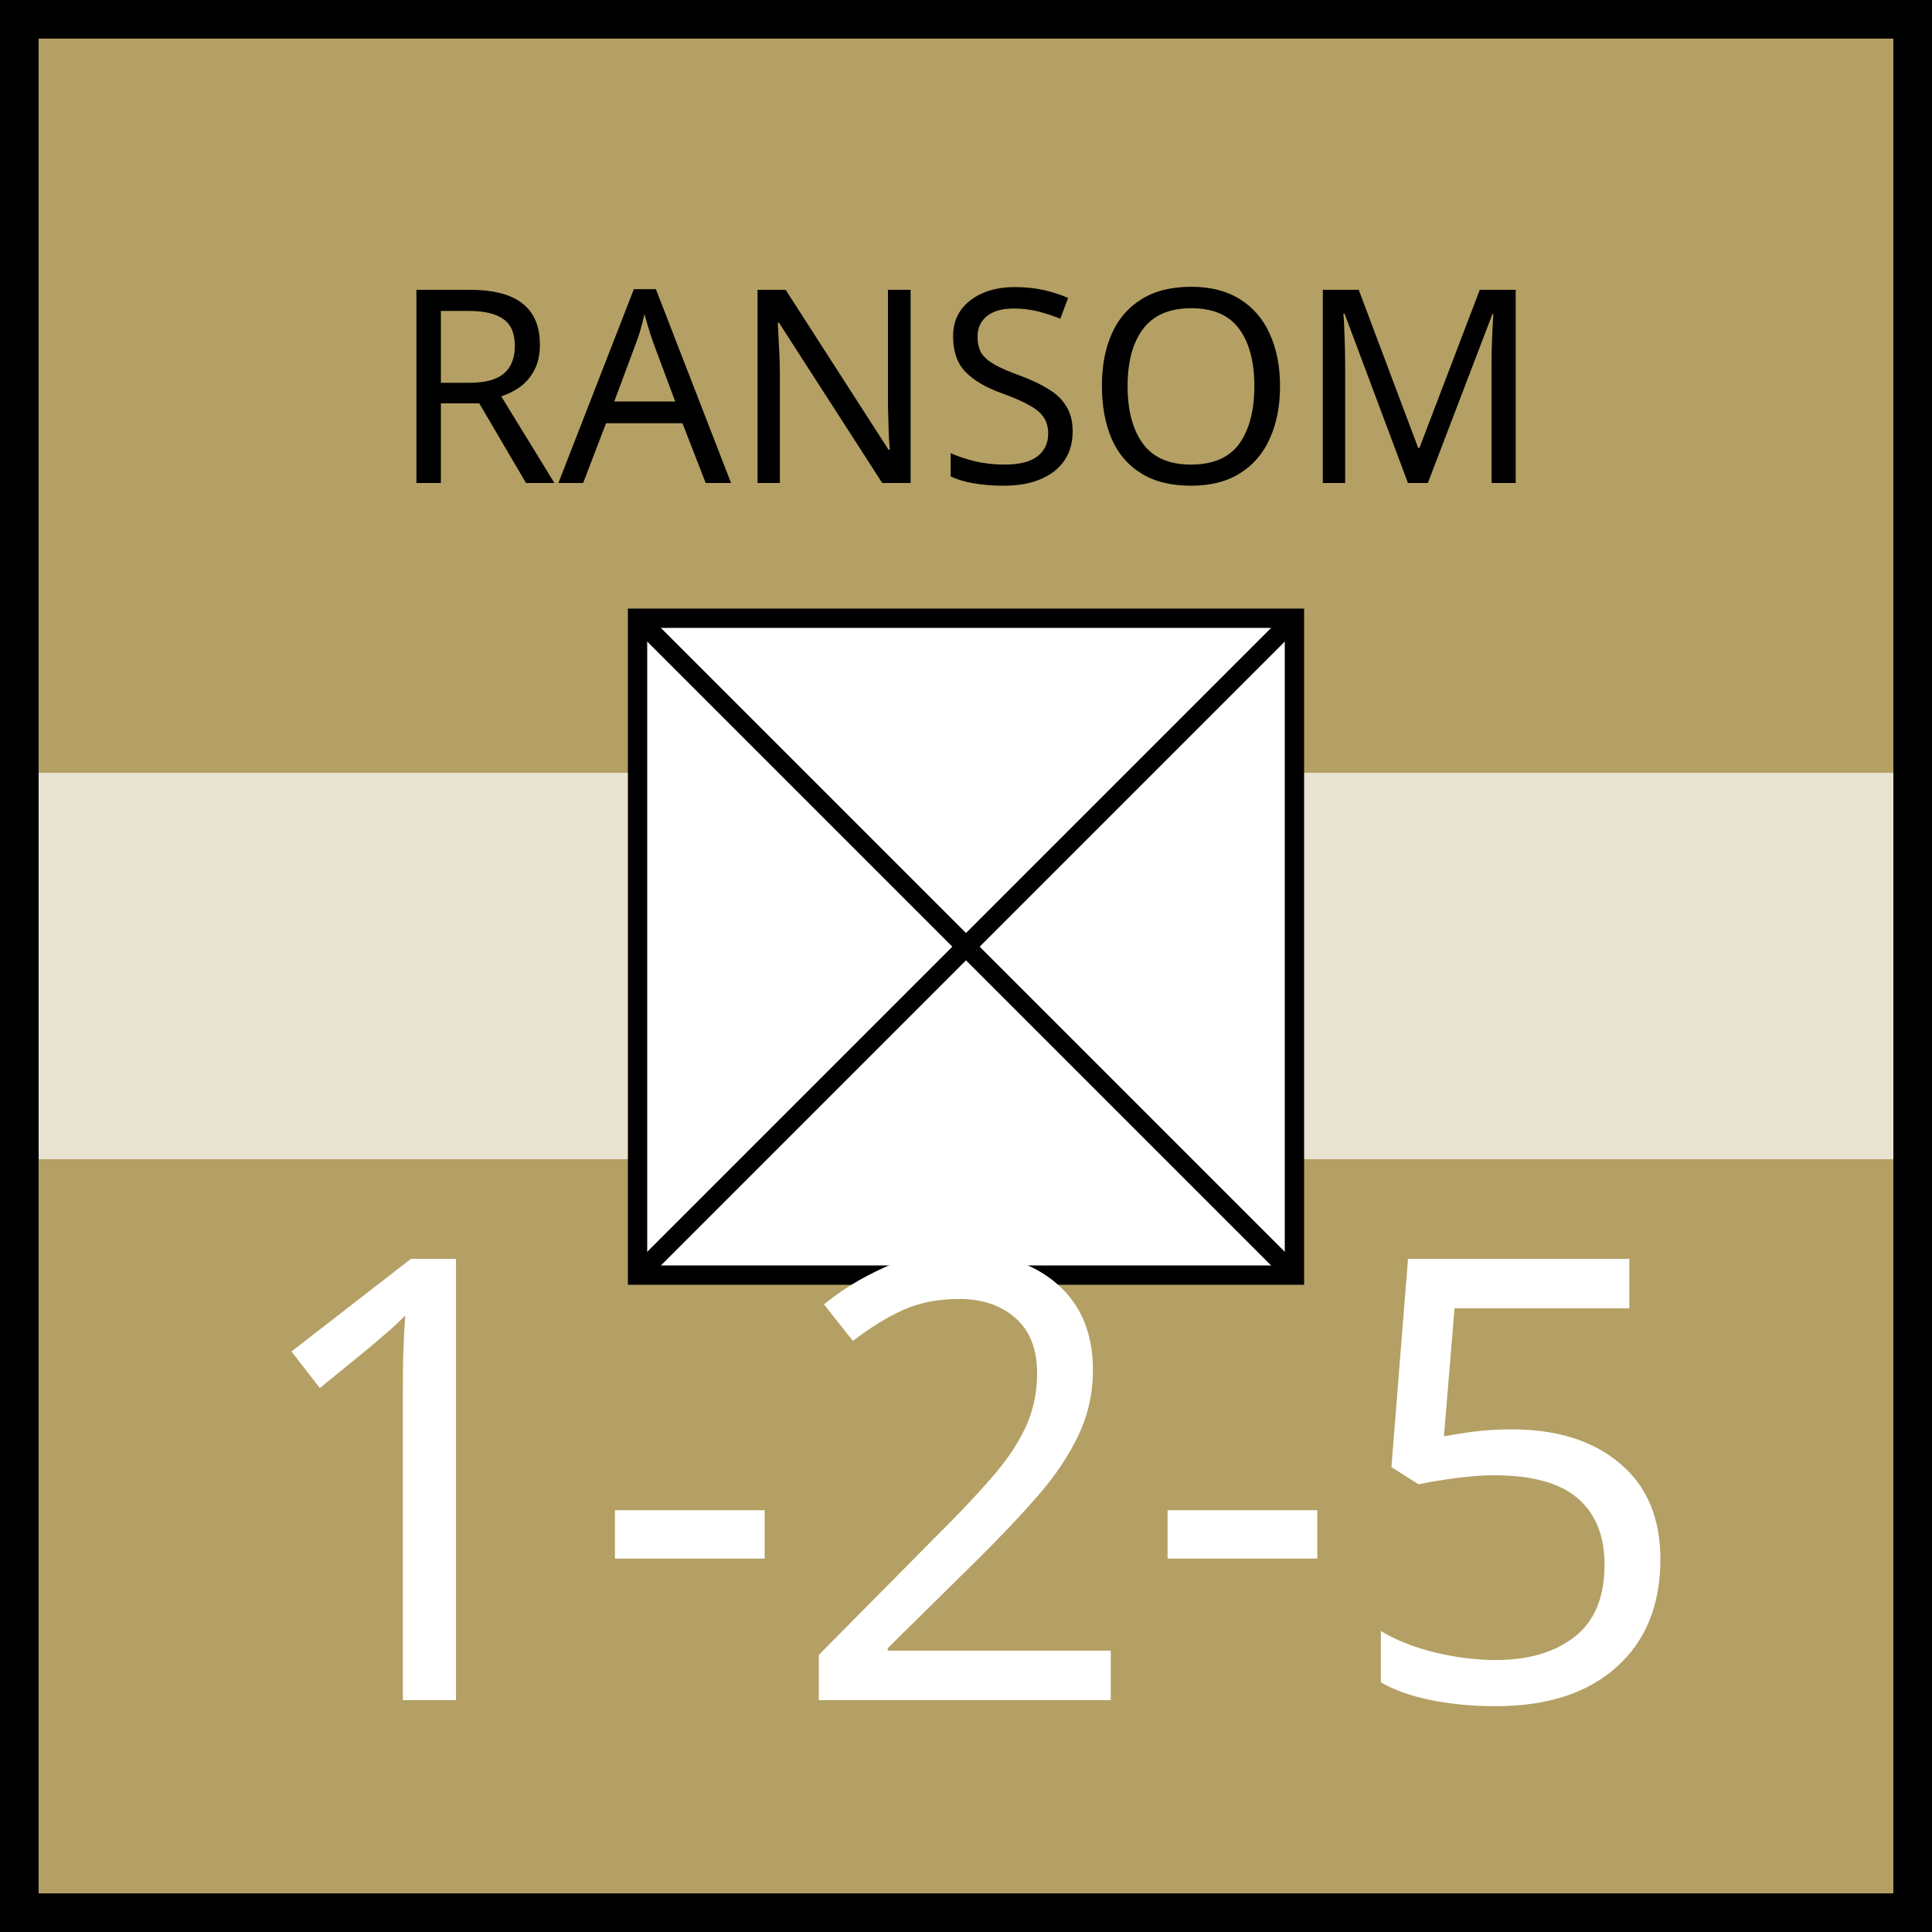
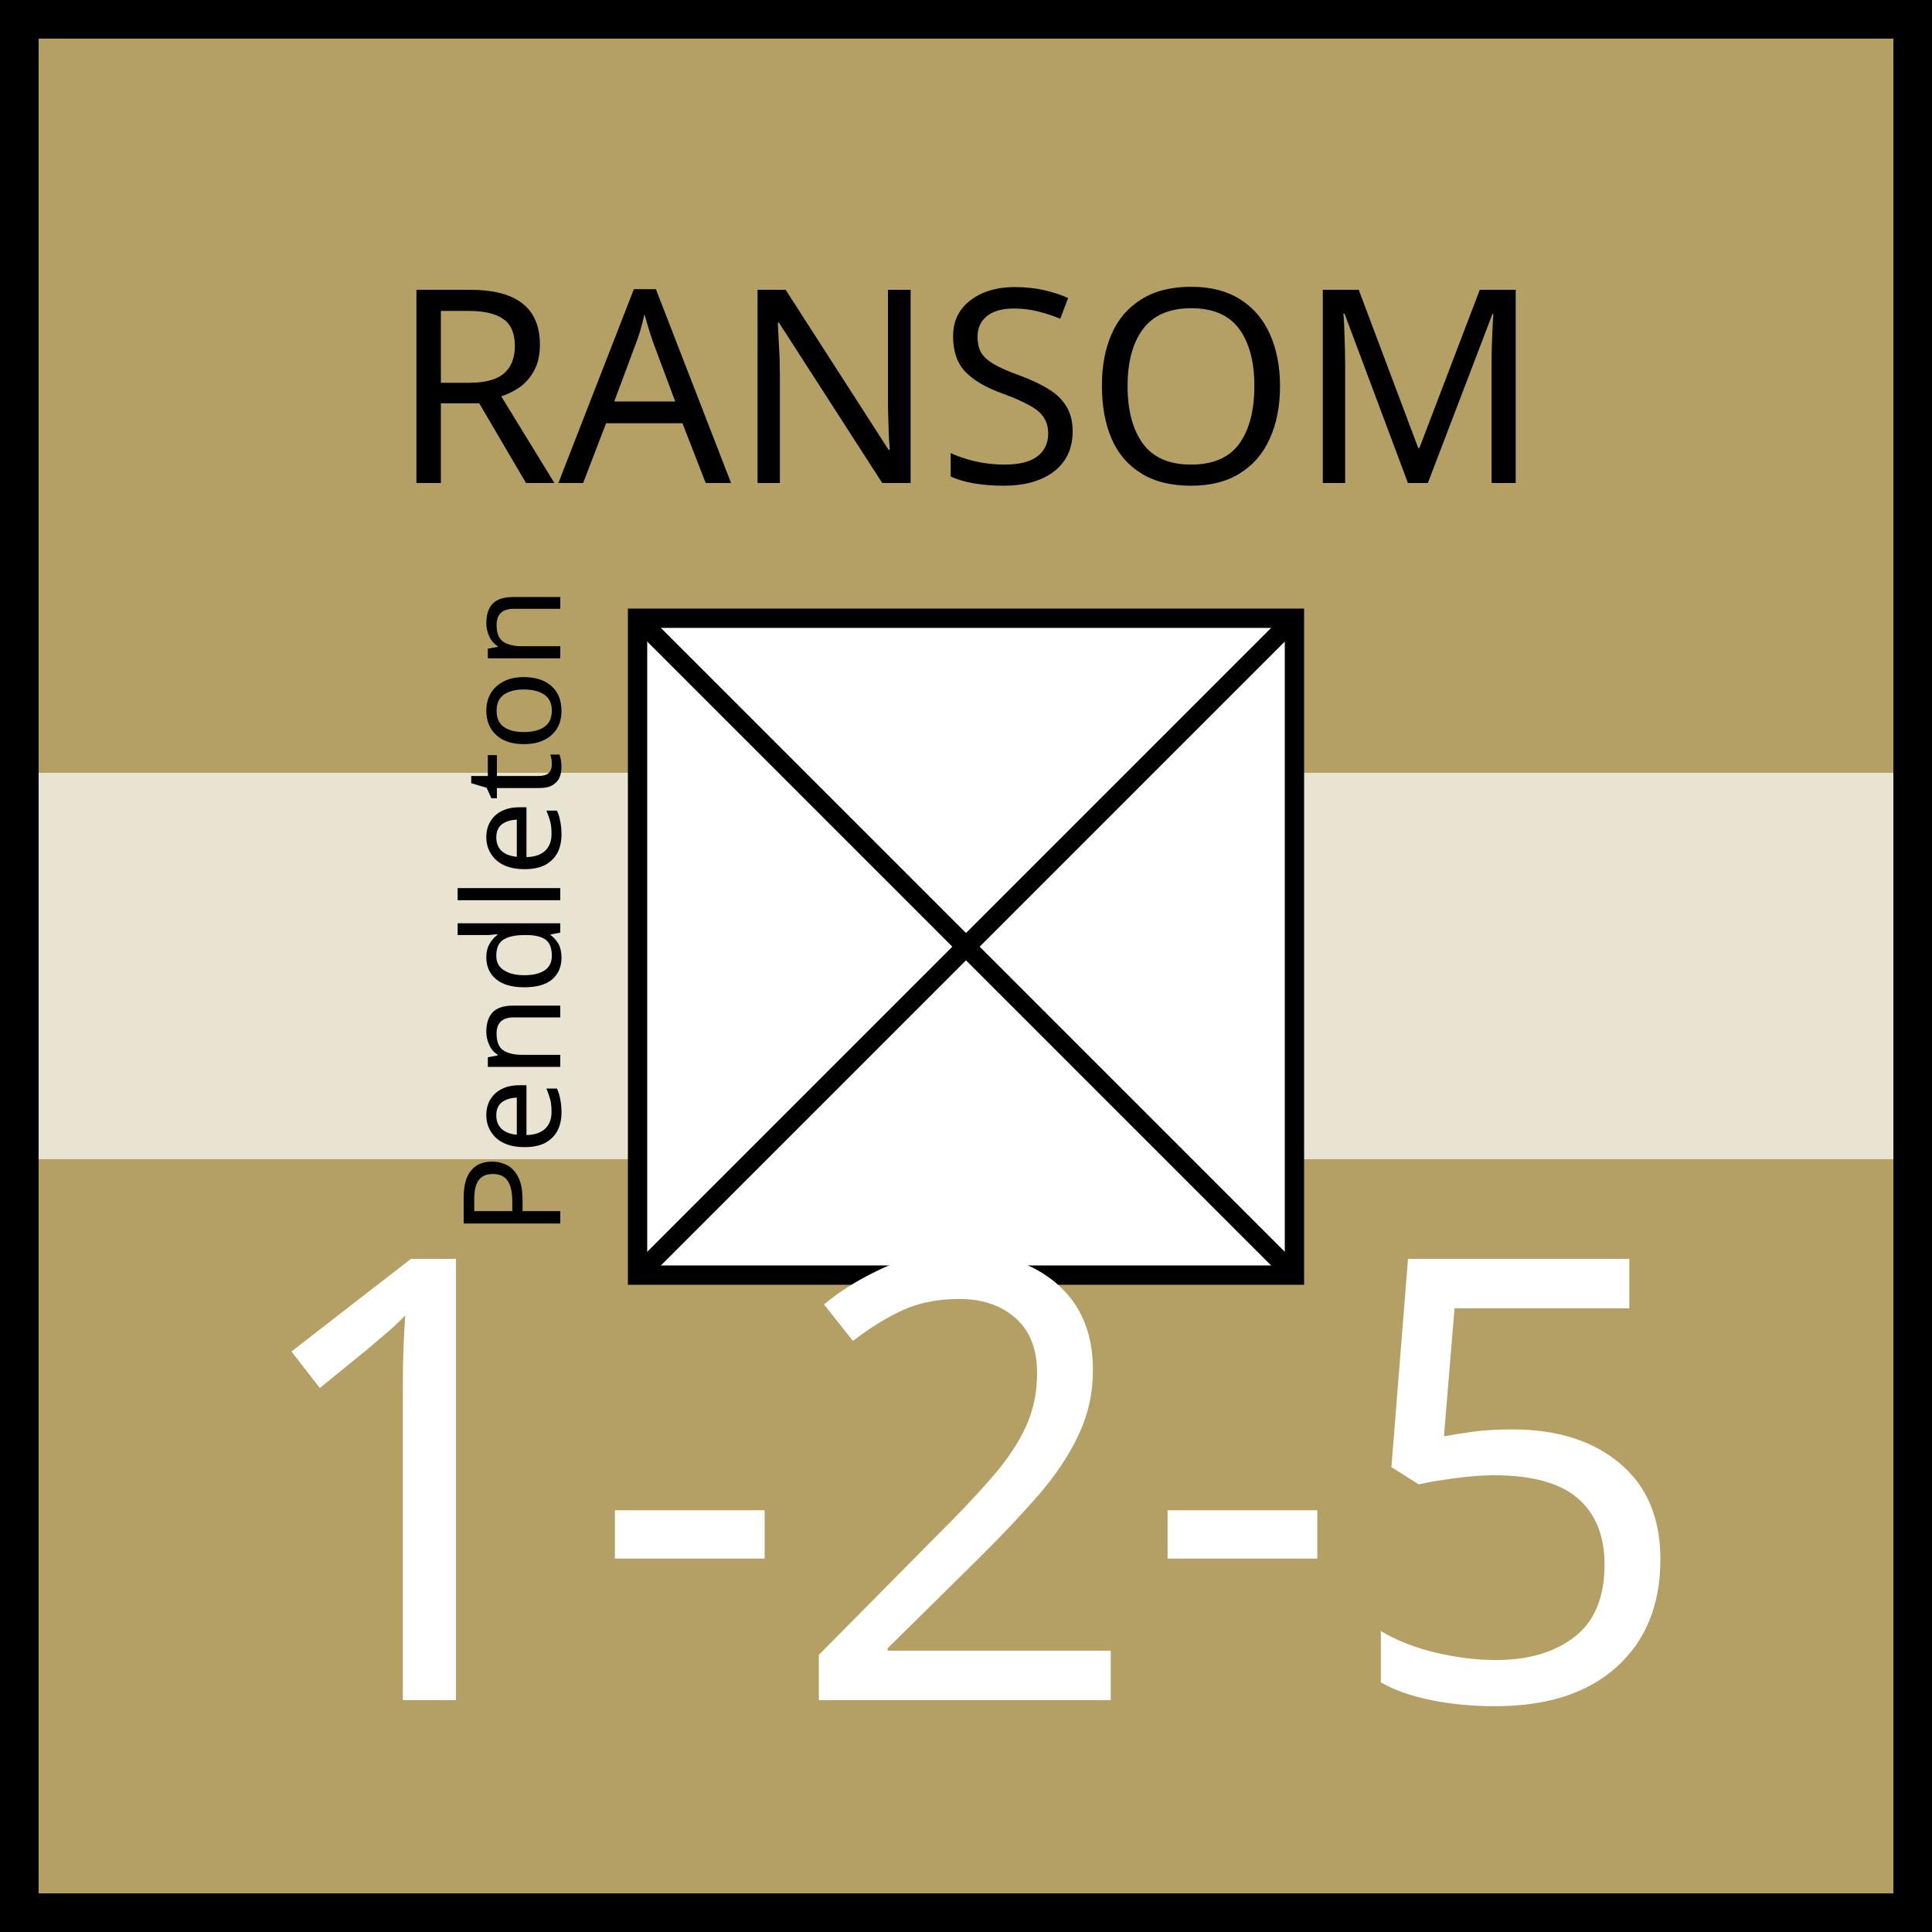
<svg xmlns="http://www.w3.org/2000/svg" xmlns:xlink="http://www.w3.org/1999/xlink" viewBox="0 0 100 100" width="100" height="100">
  <defs id="common">
    <rect id="background" width="100" height="100" fill="rgb(180,160,100)" />
    <rect id="exhausted" x="2" y="40%" height="20%" width="96" fill="white" opacity="0.7" />
    <g id="border" stroke="black" stroke-width="2">
      <line x1="0" y1="1" x2="100" y2="1" />
      <line x1="1" y1="1" x2="1" y2="100" />
      <line x1="0" y1="99" x2="100" y2="99" />
      <line x1="99" y1="1" x2="99" y2="100" />
    </g>
    <clipPath id="block">
      <use xlink:href="#background" />
    </clipPath>
  </defs>
  <g id="unit" font-family="EB Garamond">
    <use xlink:href="#background" clip-path="url(#block)" />
    <use xlink:href="#border" clip-path="url(#block)" />
    <use xlink:href="#exhausted" />
+     <text x="7" y="54" font-size="7" transform="rotate(270,23,48)">Pendleton</text>
    <g id="symbol" text-anchor="middle">
      <text x="50" y="25" font-size="14" fill="black">RANSOM</text>
      <rect x="33" y="32" width="34" height="34" fill="white" stroke="black" />
      <line x1="33" y1="32" x2="67" y2="66" stroke="black" />
      <line x1="33" y1="66" x2="67" y2="32" stroke="black" />
    </g>
    <g id="stats" text-anchor="middle" font-size="32">
      <text x="50" y="88" fill="white">1-2-5</text>
    </g>
  </g>
</svg>
